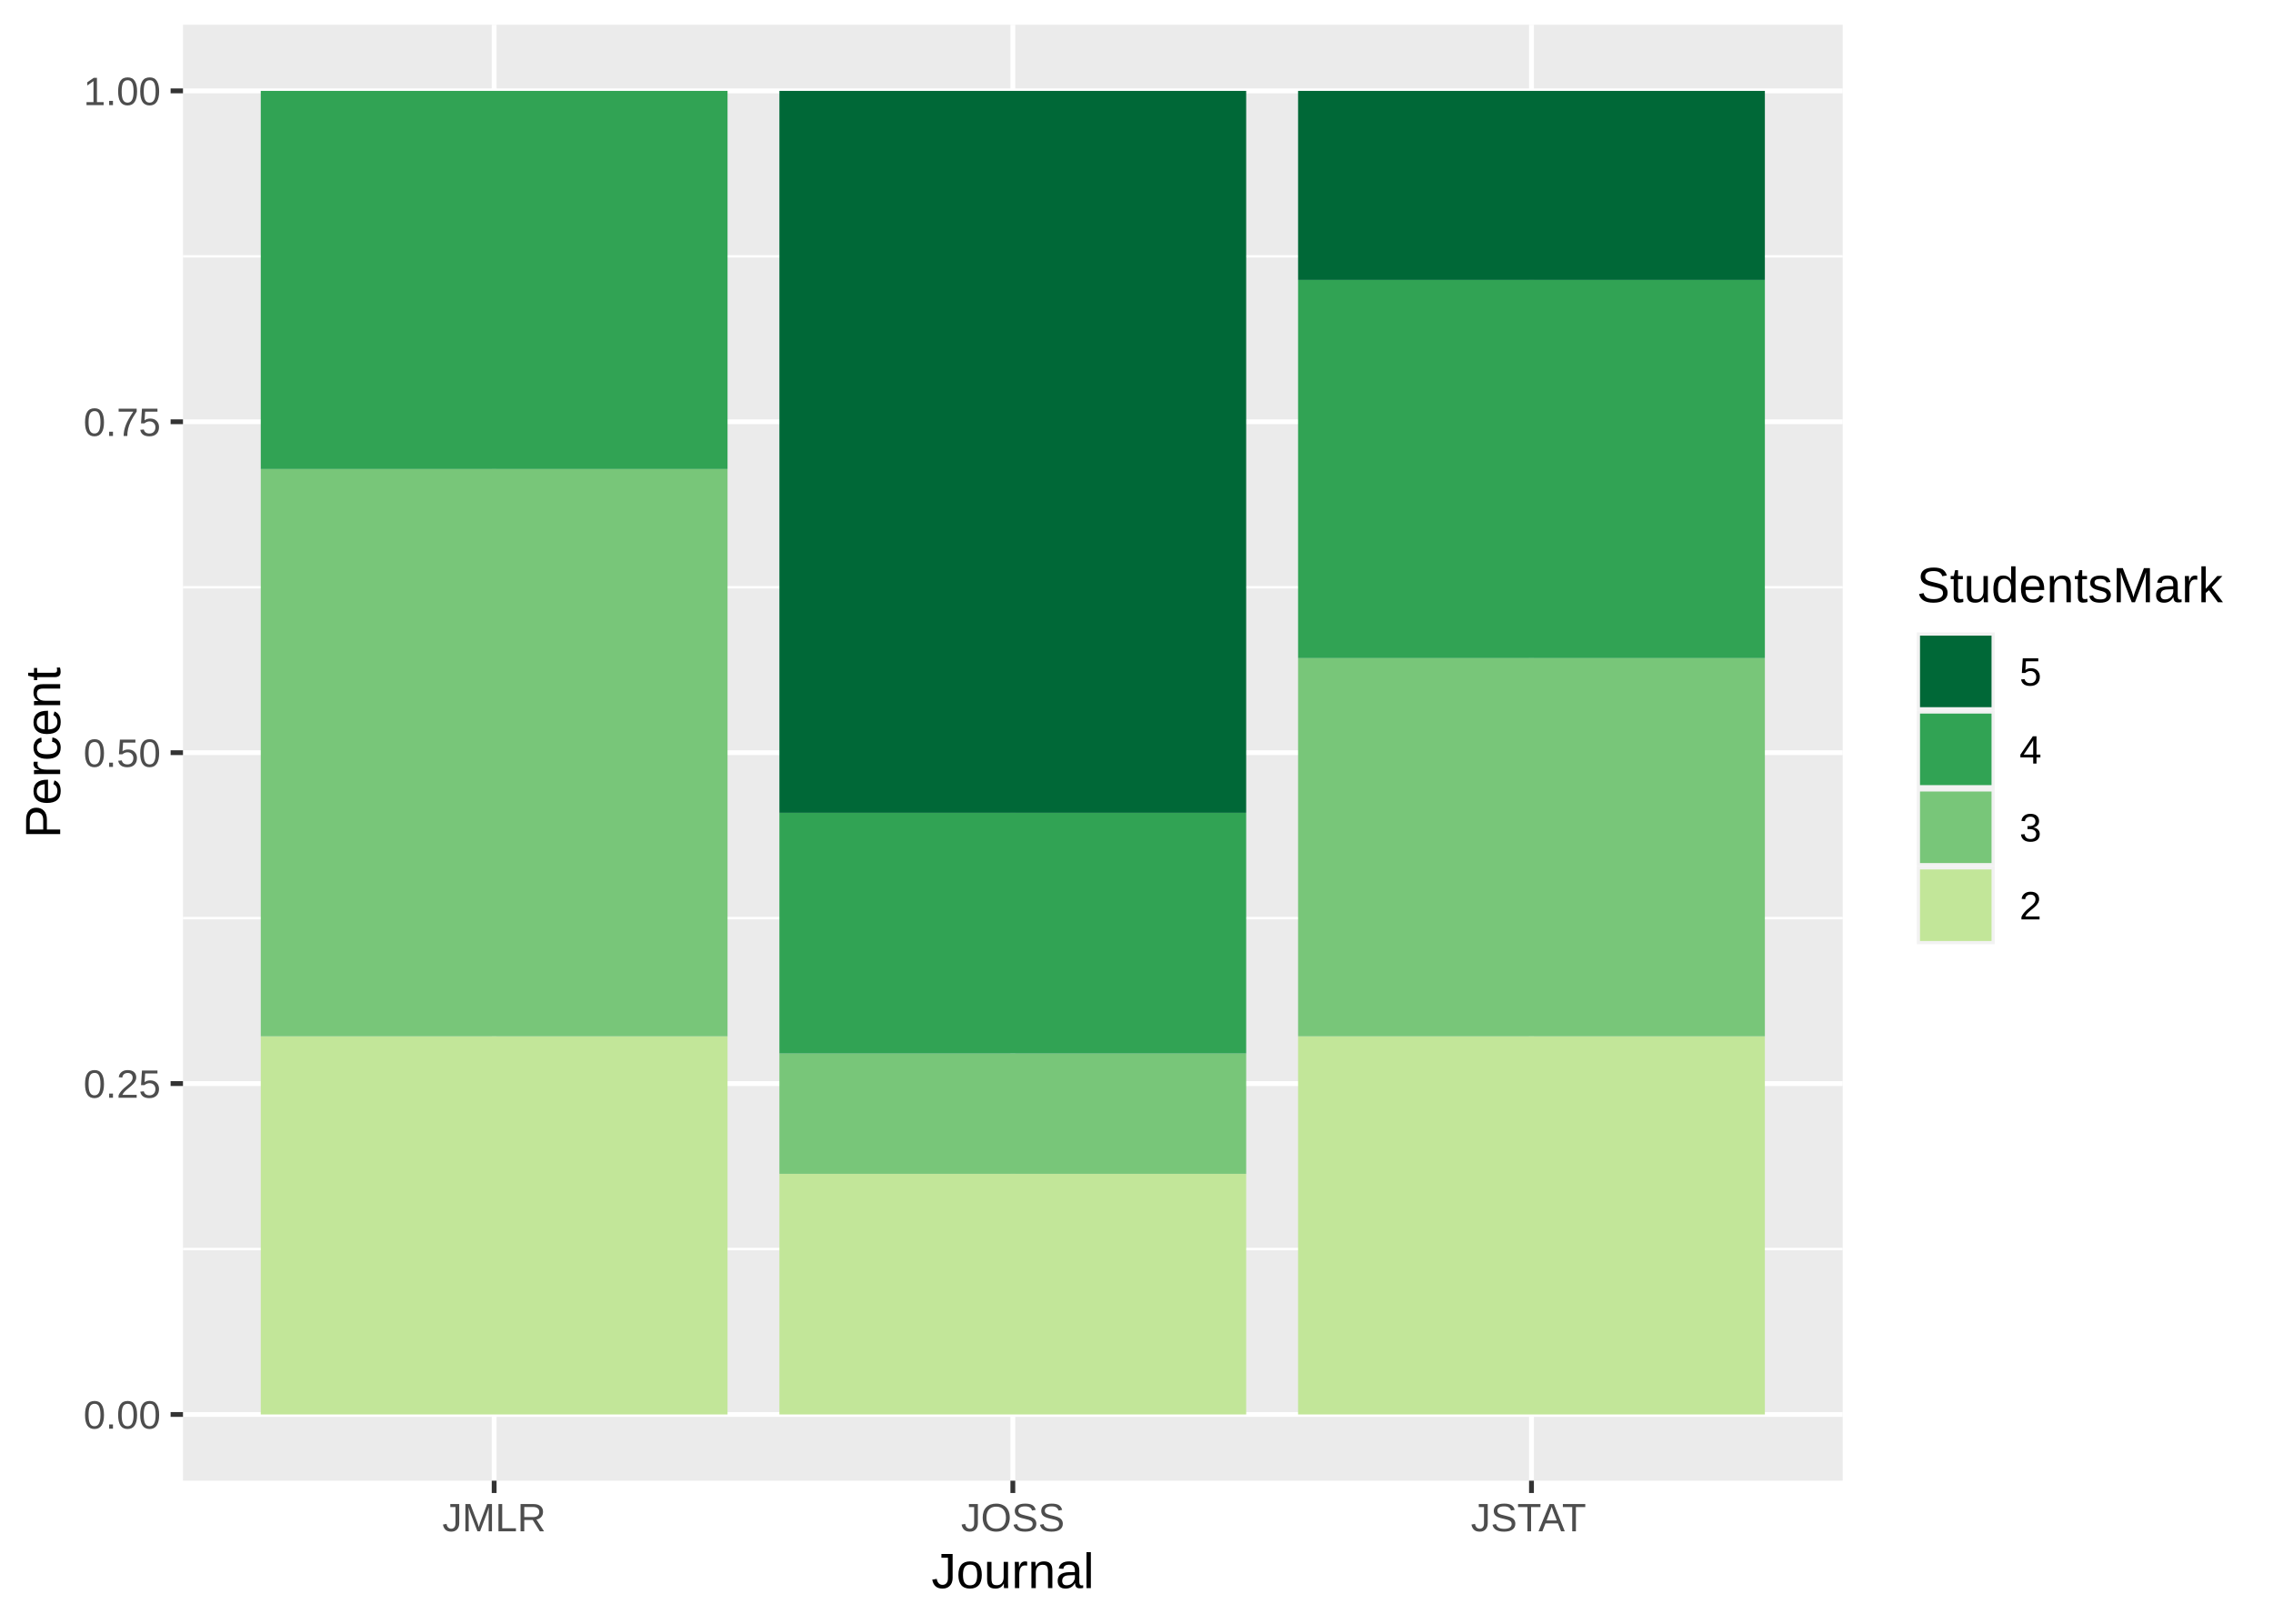
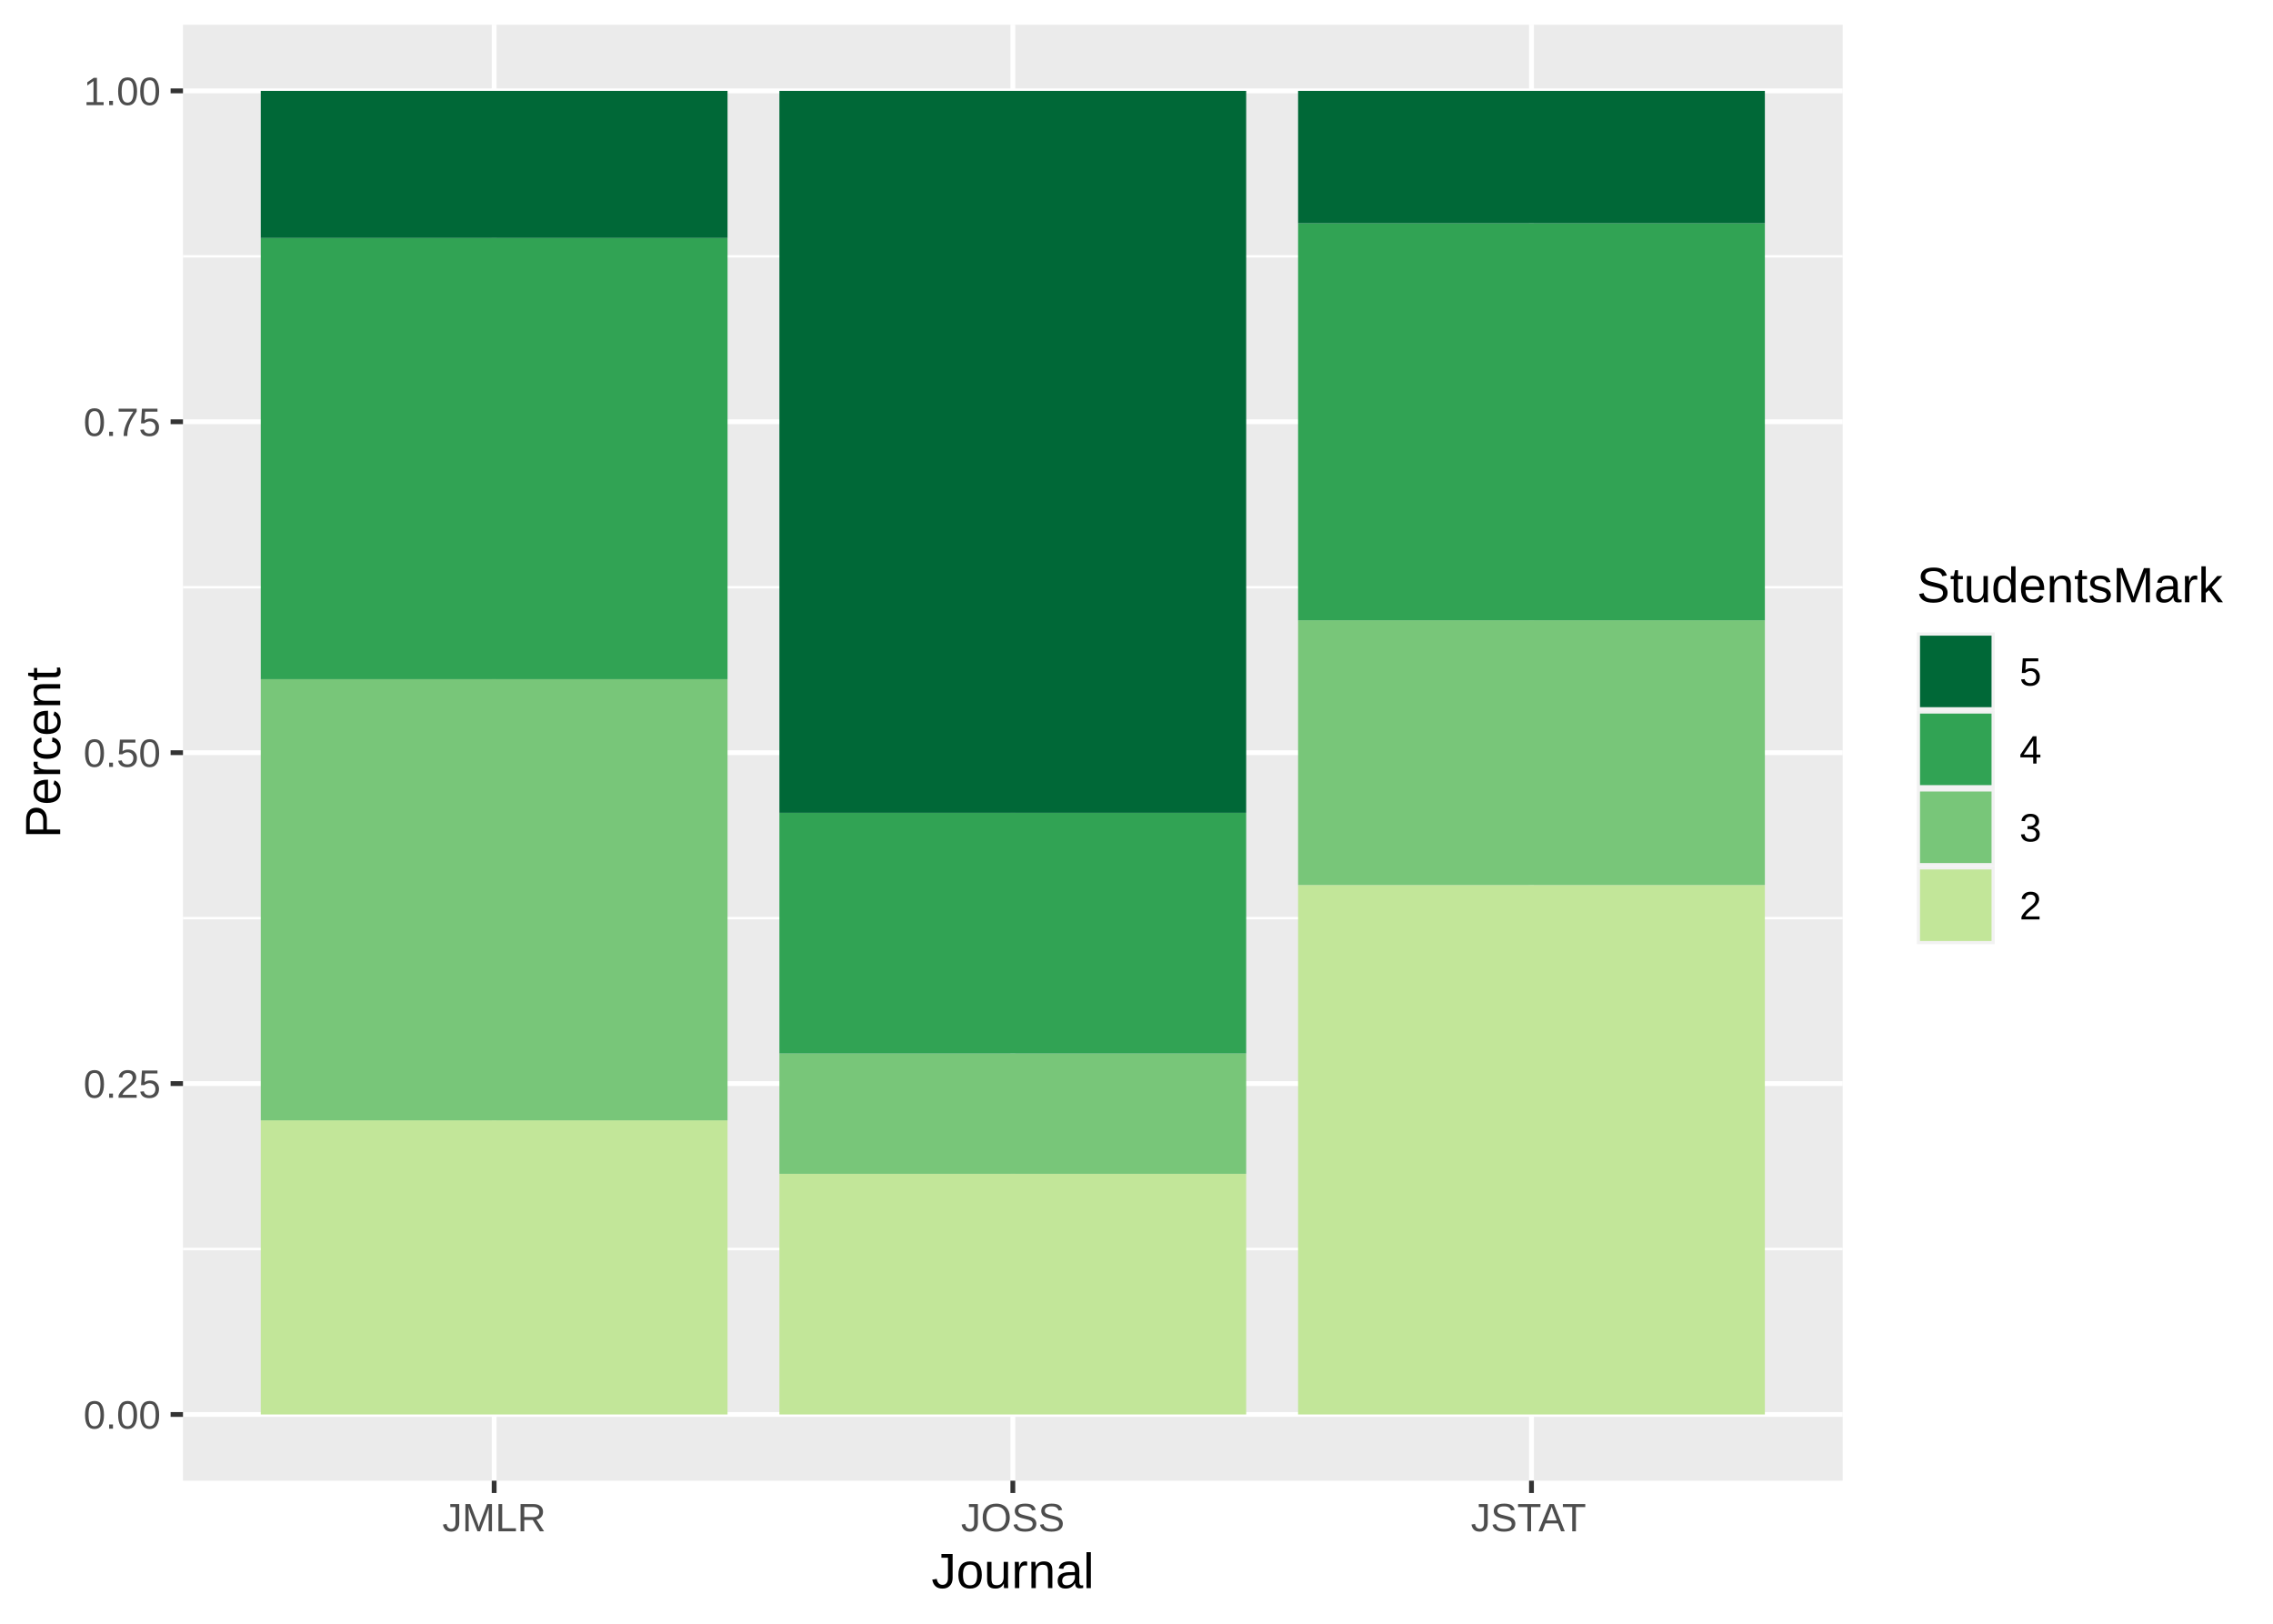
<svg xmlns="http://www.w3.org/2000/svg" viewBox="0 0 504.00 360.00">
  <defs>
    <style type="text/css">
    line, polyline, polygon, path, rect, circle {
      fill: none;
      stroke: #000000;
      stroke-linecap: round;
      stroke-linejoin: round;
      stroke-miterlimit: 10.00;
    }
  </style>
  </defs>
  <rect width="100%" height="100%" style="stroke: none; fill: #FFFFFF;" />
  <rect x="0.00" y="0.00" width="504.00" height="360.00" style="stroke-width: 1.07; stroke: #FFFFFF; fill: #FFFFFF;" />
  <defs>
    <clipPath id="cpNDAuNTd8NDA4LjU4fDMyOC4yOHw1LjQ4">
      <rect x="40.57" y="5.48" width="368.01" height="322.80" />
    </clipPath>
  </defs>
  <rect x="40.57" y="5.48" width="368.01" height="322.80" style="stroke-width: 1.07; stroke: none; fill: #EBEBEB;" clip-path="url(#cpNDAuNTd8NDA4LjU4fDMyOC4yOHw1LjQ4)" />
  <polyline points="40.57,276.92 408.58,276.92 " style="stroke-width: 0.53; stroke: #FFFFFF; stroke-linecap: butt;" clip-path="url(#cpNDAuNTd8NDA4LjU4fDMyOC4yOHw1LjQ4)" />
  <polyline points="40.57,203.56 408.58,203.56 " style="stroke-width: 0.53; stroke: #FFFFFF; stroke-linecap: butt;" clip-path="url(#cpNDAuNTd8NDA4LjU4fDMyOC4yOHw1LjQ4)" />
  <polyline points="40.57,130.20 408.58,130.20 " style="stroke-width: 0.53; stroke: #FFFFFF; stroke-linecap: butt;" clip-path="url(#cpNDAuNTd8NDA4LjU4fDMyOC4yOHw1LjQ4)" />
  <polyline points="40.57,56.83 408.58,56.83 " style="stroke-width: 0.53; stroke: #FFFFFF; stroke-linecap: butt;" clip-path="url(#cpNDAuNTd8NDA4LjU4fDMyOC4yOHw1LjQ4)" />
  <polyline points="40.57,313.60 408.58,313.60 " style="stroke-width: 1.07; stroke: #FFFFFF; stroke-linecap: butt;" clip-path="url(#cpNDAuNTd8NDA4LjU4fDMyOC4yOHw1LjQ4)" />
  <polyline points="40.57,240.24 408.58,240.24 " style="stroke-width: 1.07; stroke: #FFFFFF; stroke-linecap: butt;" clip-path="url(#cpNDAuNTd8NDA4LjU4fDMyOC4yOHw1LjQ4)" />
  <polyline points="40.57,166.88 408.58,166.88 " style="stroke-width: 1.07; stroke: #FFFFFF; stroke-linecap: butt;" clip-path="url(#cpNDAuNTd8NDA4LjU4fDMyOC4yOHw1LjQ4)" />
  <polyline points="40.57,93.51 408.58,93.51 " style="stroke-width: 1.07; stroke: #FFFFFF; stroke-linecap: butt;" clip-path="url(#cpNDAuNTd8NDA4LjU4fDMyOC4yOHw1LjQ4)" />
  <polyline points="40.57,20.15 408.58,20.15 " style="stroke-width: 1.07; stroke: #FFFFFF; stroke-linecap: butt;" clip-path="url(#cpNDAuNTd8NDA4LjU4fDMyOC4yOHw1LjQ4)" />
  <polyline points="109.57,328.28 109.57,5.48 " style="stroke-width: 1.07; stroke: #FFFFFF; stroke-linecap: butt;" clip-path="url(#cpNDAuNTd8NDA4LjU4fDMyOC4yOHw1LjQ4)" />
  <polyline points="224.58,328.28 224.58,5.48 " style="stroke-width: 1.07; stroke: #FFFFFF; stroke-linecap: butt;" clip-path="url(#cpNDAuNTd8NDA4LjU4fDMyOC4yOHw1LjQ4)" />
  <polyline points="339.58,328.28 339.58,5.48 " style="stroke-width: 1.07; stroke: #FFFFFF; stroke-linecap: butt;" clip-path="url(#cpNDAuNTd8NDA4LjU4fDMyOC4yOHw1LjQ4)" />
-   <rect x="57.82" y="229.76" width="103.50" height="83.84" style="stroke-width: 1.07; stroke: none; stroke-linecap: square; stroke-linejoin: miter; fill: #C2E699;" clip-path="url(#cpNDAuNTd8NDA4LjU4fDMyOC4yOHw1LjQ4)" />
-   <rect x="57.82" y="104.00" width="103.50" height="125.76" style="stroke-width: 1.07; stroke: none; stroke-linecap: square; stroke-linejoin: miter; fill: #78C679;" clip-path="url(#cpNDAuNTd8NDA4LjU4fDMyOC4yOHw1LjQ4)" />
-   <rect x="57.82" y="20.15" width="103.50" height="83.84" style="stroke-width: 1.07; stroke: none; stroke-linecap: square; stroke-linejoin: miter; fill: #31A354;" clip-path="url(#cpNDAuNTd8NDA4LjU4fDMyOC4yOHw1LjQ4)" />
+   <rect x="57.82" y="248.39" width="103.50" height="65.21" style="stroke-width: 1.07; stroke: none; stroke-linecap: square; stroke-linejoin: miter; fill: #C2E699;" clip-path="url(#cpNDAuNTd8NDA4LjU4fDMyOC4yOHw1LjQ4)" />
+   <rect x="57.82" y="150.57" width="103.50" height="97.82" style="stroke-width: 1.07; stroke: none; stroke-linecap: square; stroke-linejoin: miter; fill: #78C679;" clip-path="url(#cpNDAuNTd8NDA4LjU4fDMyOC4yOHw1LjQ4)" />
+   <rect x="57.82" y="52.76" width="103.50" height="97.82" style="stroke-width: 1.07; stroke: none; stroke-linecap: square; stroke-linejoin: miter; fill: #31A354;" clip-path="url(#cpNDAuNTd8NDA4LjU4fDMyOC4yOHw1LjQ4)" />
+   <rect x="57.82" y="20.15" width="103.50" height="32.61" style="stroke-width: 1.07; stroke: none; stroke-linecap: square; stroke-linejoin: miter; fill: #006837;" clip-path="url(#cpNDAuNTd8NDA4LjU4fDMyOC4yOHw1LjQ4)" />
  <rect x="172.82" y="260.25" width="103.50" height="53.35" style="stroke-width: 1.07; stroke: none; stroke-linecap: square; stroke-linejoin: miter; fill: #C2E699;" clip-path="url(#cpNDAuNTd8NDA4LjU4fDMyOC4yOHw1LjQ4)" />
  <rect x="172.82" y="233.57" width="103.50" height="26.68" style="stroke-width: 1.07; stroke: none; stroke-linecap: square; stroke-linejoin: miter; fill: #78C679;" clip-path="url(#cpNDAuNTd8NDA4LjU4fDMyOC4yOHw1LjQ4)" />
  <rect x="172.82" y="180.22" width="103.50" height="53.35" style="stroke-width: 1.07; stroke: none; stroke-linecap: square; stroke-linejoin: miter; fill: #31A354;" clip-path="url(#cpNDAuNTd8NDA4LjU4fDMyOC4yOHw1LjQ4)" />
  <rect x="172.82" y="20.15" width="103.50" height="160.06" style="stroke-width: 1.07; stroke: none; stroke-linecap: square; stroke-linejoin: miter; fill: #006837;" clip-path="url(#cpNDAuNTd8NDA4LjU4fDMyOC4yOHw1LjQ4)" />
-   <rect x="287.83" y="229.76" width="103.50" height="83.84" style="stroke-width: 1.07; stroke: none; stroke-linecap: square; stroke-linejoin: miter; fill: #C2E699;" clip-path="url(#cpNDAuNTd8NDA4LjU4fDMyOC4yOHw1LjQ4)" />
-   <rect x="287.83" y="145.92" width="103.50" height="83.84" style="stroke-width: 1.07; stroke: none; stroke-linecap: square; stroke-linejoin: miter; fill: #78C679;" clip-path="url(#cpNDAuNTd8NDA4LjU4fDMyOC4yOHw1LjQ4)" />
-   <rect x="287.83" y="62.07" width="103.50" height="83.84" style="stroke-width: 1.07; stroke: none; stroke-linecap: square; stroke-linejoin: miter; fill: #31A354;" clip-path="url(#cpNDAuNTd8NDA4LjU4fDMyOC4yOHw1LjQ4)" />
-   <rect x="287.83" y="20.15" width="103.50" height="41.92" style="stroke-width: 1.07; stroke: none; stroke-linecap: square; stroke-linejoin: miter; fill: #006837;" clip-path="url(#cpNDAuNTd8NDA4LjU4fDMyOC4yOHw1LjQ4)" />
+   <rect x="287.83" y="196.22" width="103.50" height="117.38" style="stroke-width: 1.07; stroke: none; stroke-linecap: square; stroke-linejoin: miter; fill: #C2E699;" clip-path="url(#cpNDAuNTd8NDA4LjU4fDMyOC4yOHw1LjQ4)" />
+   <rect x="287.83" y="137.53" width="103.50" height="58.69" style="stroke-width: 1.07; stroke: none; stroke-linecap: square; stroke-linejoin: miter; fill: #78C679;" clip-path="url(#cpNDAuNTd8NDA4LjU4fDMyOC4yOHw1LjQ4)" />
+   <rect x="287.83" y="49.50" width="103.50" height="88.04" style="stroke-width: 1.07; stroke: none; stroke-linecap: square; stroke-linejoin: miter; fill: #31A354;" clip-path="url(#cpNDAuNTd8NDA4LjU4fDMyOC4yOHw1LjQ4)" />
+   <rect x="287.83" y="20.15" width="103.50" height="29.35" style="stroke-width: 1.07; stroke: none; stroke-linecap: square; stroke-linejoin: miter; fill: #006837;" clip-path="url(#cpNDAuNTd8NDA4LjU4fDMyOC4yOHw1LjQ4)" />
  <defs>
    <clipPath id="cpMC4wMHw1MDQuMDB8MzYwLjAwfDAuMDA=">
      <rect x="0.00" y="0.00" width="504.00" height="360.00" />
    </clipPath>
  </defs>
  <g clip-path="url(#cpMC4wMHw1MDQuMDB8MzYwLjAwfDAuMDA=)">
    <text x="18.51" y="316.75" style="font-size: 8.80px; fill: #4D4D4D; font-family: Arial;" textLength="17.13px" lengthAdjust="spacingAndGlyphs">0.00</text>
  </g>
  <g clip-path="url(#cpMC4wMHw1MDQuMDB8MzYwLjAwfDAuMDA=)">
    <text x="18.51" y="243.39" style="font-size: 8.80px; fill: #4D4D4D; font-family: Arial;" textLength="17.13px" lengthAdjust="spacingAndGlyphs">0.25</text>
  </g>
  <g clip-path="url(#cpMC4wMHw1MDQuMDB8MzYwLjAwfDAuMDA=)">
    <text x="18.51" y="170.03" style="font-size: 8.80px; fill: #4D4D4D; font-family: Arial;" textLength="17.13px" lengthAdjust="spacingAndGlyphs">0.50</text>
  </g>
  <g clip-path="url(#cpMC4wMHw1MDQuMDB8MzYwLjAwfDAuMDA=)">
    <text x="18.51" y="96.66" style="font-size: 8.80px; fill: #4D4D4D; font-family: Arial;" textLength="17.13px" lengthAdjust="spacingAndGlyphs">0.75</text>
  </g>
  <g clip-path="url(#cpMC4wMHw1MDQuMDB8MzYwLjAwfDAuMDA=)">
    <text x="18.51" y="23.30" style="font-size: 8.80px; fill: #4D4D4D; font-family: Arial;" textLength="17.13px" lengthAdjust="spacingAndGlyphs">1.00</text>
  </g>
  <polyline points="37.83,313.60 40.57,313.60 " style="stroke-width: 1.07; stroke: #333333; stroke-linecap: butt;" clip-path="url(#cpMC4wMHw1MDQuMDB8MzYwLjAwfDAuMDA=)" />
  <polyline points="37.83,240.24 40.57,240.24 " style="stroke-width: 1.07; stroke: #333333; stroke-linecap: butt;" clip-path="url(#cpMC4wMHw1MDQuMDB8MzYwLjAwfDAuMDA=)" />
  <polyline points="37.83,166.88 40.57,166.88 " style="stroke-width: 1.07; stroke: #333333; stroke-linecap: butt;" clip-path="url(#cpMC4wMHw1MDQuMDB8MzYwLjAwfDAuMDA=)" />
  <polyline points="37.83,93.51 40.57,93.51 " style="stroke-width: 1.07; stroke: #333333; stroke-linecap: butt;" clip-path="url(#cpMC4wMHw1MDQuMDB8MzYwLjAwfDAuMDA=)" />
  <polyline points="37.83,20.15 40.57,20.15 " style="stroke-width: 1.07; stroke: #333333; stroke-linecap: butt;" clip-path="url(#cpMC4wMHw1MDQuMDB8MzYwLjAwfDAuMDA=)" />
  <polyline points="109.57,331.02 109.57,328.28 " style="stroke-width: 1.07; stroke: #333333; stroke-linecap: butt;" clip-path="url(#cpMC4wMHw1MDQuMDB8MzYwLjAwfDAuMDA=)" />
  <polyline points="224.58,331.02 224.58,328.28 " style="stroke-width: 1.07; stroke: #333333; stroke-linecap: butt;" clip-path="url(#cpMC4wMHw1MDQuMDB8MzYwLjAwfDAuMDA=)" />
  <polyline points="339.58,331.02 339.58,328.28 " style="stroke-width: 1.07; stroke: #333333; stroke-linecap: butt;" clip-path="url(#cpMC4wMHw1MDQuMDB8MzYwLjAwfDAuMDA=)" />
  <g clip-path="url(#cpMC4wMHw1MDQuMDB8MzYwLjAwfDAuMDA=)">
    <text x="98.08" y="339.51" style="font-size: 8.80px; fill: #4D4D4D; font-family: Arial;" textLength="22.98px" lengthAdjust="spacingAndGlyphs">JMLR</text>
  </g>
  <g clip-path="url(#cpMC4wMHw1MDQuMDB8MzYwLjAwfDAuMDA=)">
    <text x="213.08" y="339.51" style="font-size: 8.80px; fill: #4D4D4D; font-family: Arial;" textLength="22.98px" lengthAdjust="spacingAndGlyphs">JOSS</text>
  </g>
  <g clip-path="url(#cpMC4wMHw1MDQuMDB8MzYwLjAwfDAuMDA=)">
    <text x="326.13" y="339.51" style="font-size: 8.80px; fill: #4D4D4D; font-family: Arial;" textLength="26.89px" lengthAdjust="spacingAndGlyphs">JSTAT</text>
  </g>
  <g clip-path="url(#cpMC4wMHw1MDQuMDB8MzYwLjAwfDAuMDA=)">
    <text x="206.54" y="352.10" style="font-size: 11.00px; font-family: Arial;" textLength="36.08px" lengthAdjust="spacingAndGlyphs">Journal</text>
  </g>
  <g clip-path="url(#cpMC4wMHw1MDQuMDB8MzYwLjAwfDAuMDA=)">
    <text transform="translate(13.35,185.83) rotate(-90)" style="font-size: 11.00px; font-family: Arial;" textLength="37.91px" lengthAdjust="spacingAndGlyphs">Percent</text>
  </g>
  <rect x="419.54" y="118.94" width="78.98" height="95.88" style="stroke-width: 1.07; stroke: none; fill: #FFFFFF;" clip-path="url(#cpMC4wMHw1MDQuMDB8MzYwLjAwfDAuMDA=)" />
  <g clip-path="url(#cpMC4wMHw1MDQuMDB8MzYwLjAwfDAuMDA=)">
    <text x="425.02" y="133.52" style="font-size: 11.00px; font-family: Arial;" textLength="67.86px" lengthAdjust="spacingAndGlyphs">StudentsMark</text>
  </g>
  <rect x="425.02" y="140.22" width="17.28" height="17.28" style="stroke-width: 1.07; stroke: none; fill: #F2F2F2;" clip-path="url(#cpMC4wMHw1MDQuMDB8MzYwLjAwfDAuMDA=)" />
  <rect x="425.73" y="140.93" width="15.86" height="15.86" style="stroke-width: 1.07; stroke: none; stroke-linecap: square; stroke-linejoin: miter; fill: #006837;" clip-path="url(#cpMC4wMHw1MDQuMDB8MzYwLjAwfDAuMDA=)" />
  <rect x="425.02" y="157.50" width="17.28" height="17.28" style="stroke-width: 1.07; stroke: none; fill: #F2F2F2;" clip-path="url(#cpMC4wMHw1MDQuMDB8MzYwLjAwfDAuMDA=)" />
  <rect x="425.73" y="158.21" width="15.86" height="15.86" style="stroke-width: 1.07; stroke: none; stroke-linecap: square; stroke-linejoin: miter; fill: #31A354;" clip-path="url(#cpMC4wMHw1MDQuMDB8MzYwLjAwfDAuMDA=)" />
  <rect x="425.02" y="174.78" width="17.28" height="17.28" style="stroke-width: 1.07; stroke: none; fill: #F2F2F2;" clip-path="url(#cpMC4wMHw1MDQuMDB8MzYwLjAwfDAuMDA=)" />
  <rect x="425.73" y="175.49" width="15.86" height="15.86" style="stroke-width: 1.07; stroke: none; stroke-linecap: square; stroke-linejoin: miter; fill: #78C679;" clip-path="url(#cpMC4wMHw1MDQuMDB8MzYwLjAwfDAuMDA=)" />
  <rect x="425.02" y="192.06" width="17.28" height="17.28" style="stroke-width: 1.07; stroke: none; fill: #F2F2F2;" clip-path="url(#cpMC4wMHw1MDQuMDB8MzYwLjAwfDAuMDA=)" />
  <rect x="425.73" y="192.77" width="15.86" height="15.86" style="stroke-width: 1.07; stroke: none; stroke-linecap: square; stroke-linejoin: miter; fill: #C2E699;" clip-path="url(#cpMC4wMHw1MDQuMDB8MzYwLjAwfDAuMDA=)" />
  <g clip-path="url(#cpMC4wMHw1MDQuMDB8MzYwLjAwfDAuMDA=)">
    <text x="447.78" y="152.01" style="font-size: 8.80px; font-family: Arial;" textLength="4.89px" lengthAdjust="spacingAndGlyphs">5</text>
  </g>
  <g clip-path="url(#cpMC4wMHw1MDQuMDB8MzYwLjAwfDAuMDA=)">
    <text x="447.78" y="169.29" style="font-size: 8.80px; font-family: Arial;" textLength="4.89px" lengthAdjust="spacingAndGlyphs">4</text>
  </g>
  <g clip-path="url(#cpMC4wMHw1MDQuMDB8MzYwLjAwfDAuMDA=)">
    <text x="447.78" y="186.57" style="font-size: 8.80px; font-family: Arial;" textLength="4.89px" lengthAdjust="spacingAndGlyphs">3</text>
  </g>
  <g clip-path="url(#cpMC4wMHw1MDQuMDB8MzYwLjAwfDAuMDA=)">
    <text x="447.78" y="203.85" style="font-size: 8.80px; font-family: Arial;" textLength="4.89px" lengthAdjust="spacingAndGlyphs">2</text>
  </g>
</svg>
